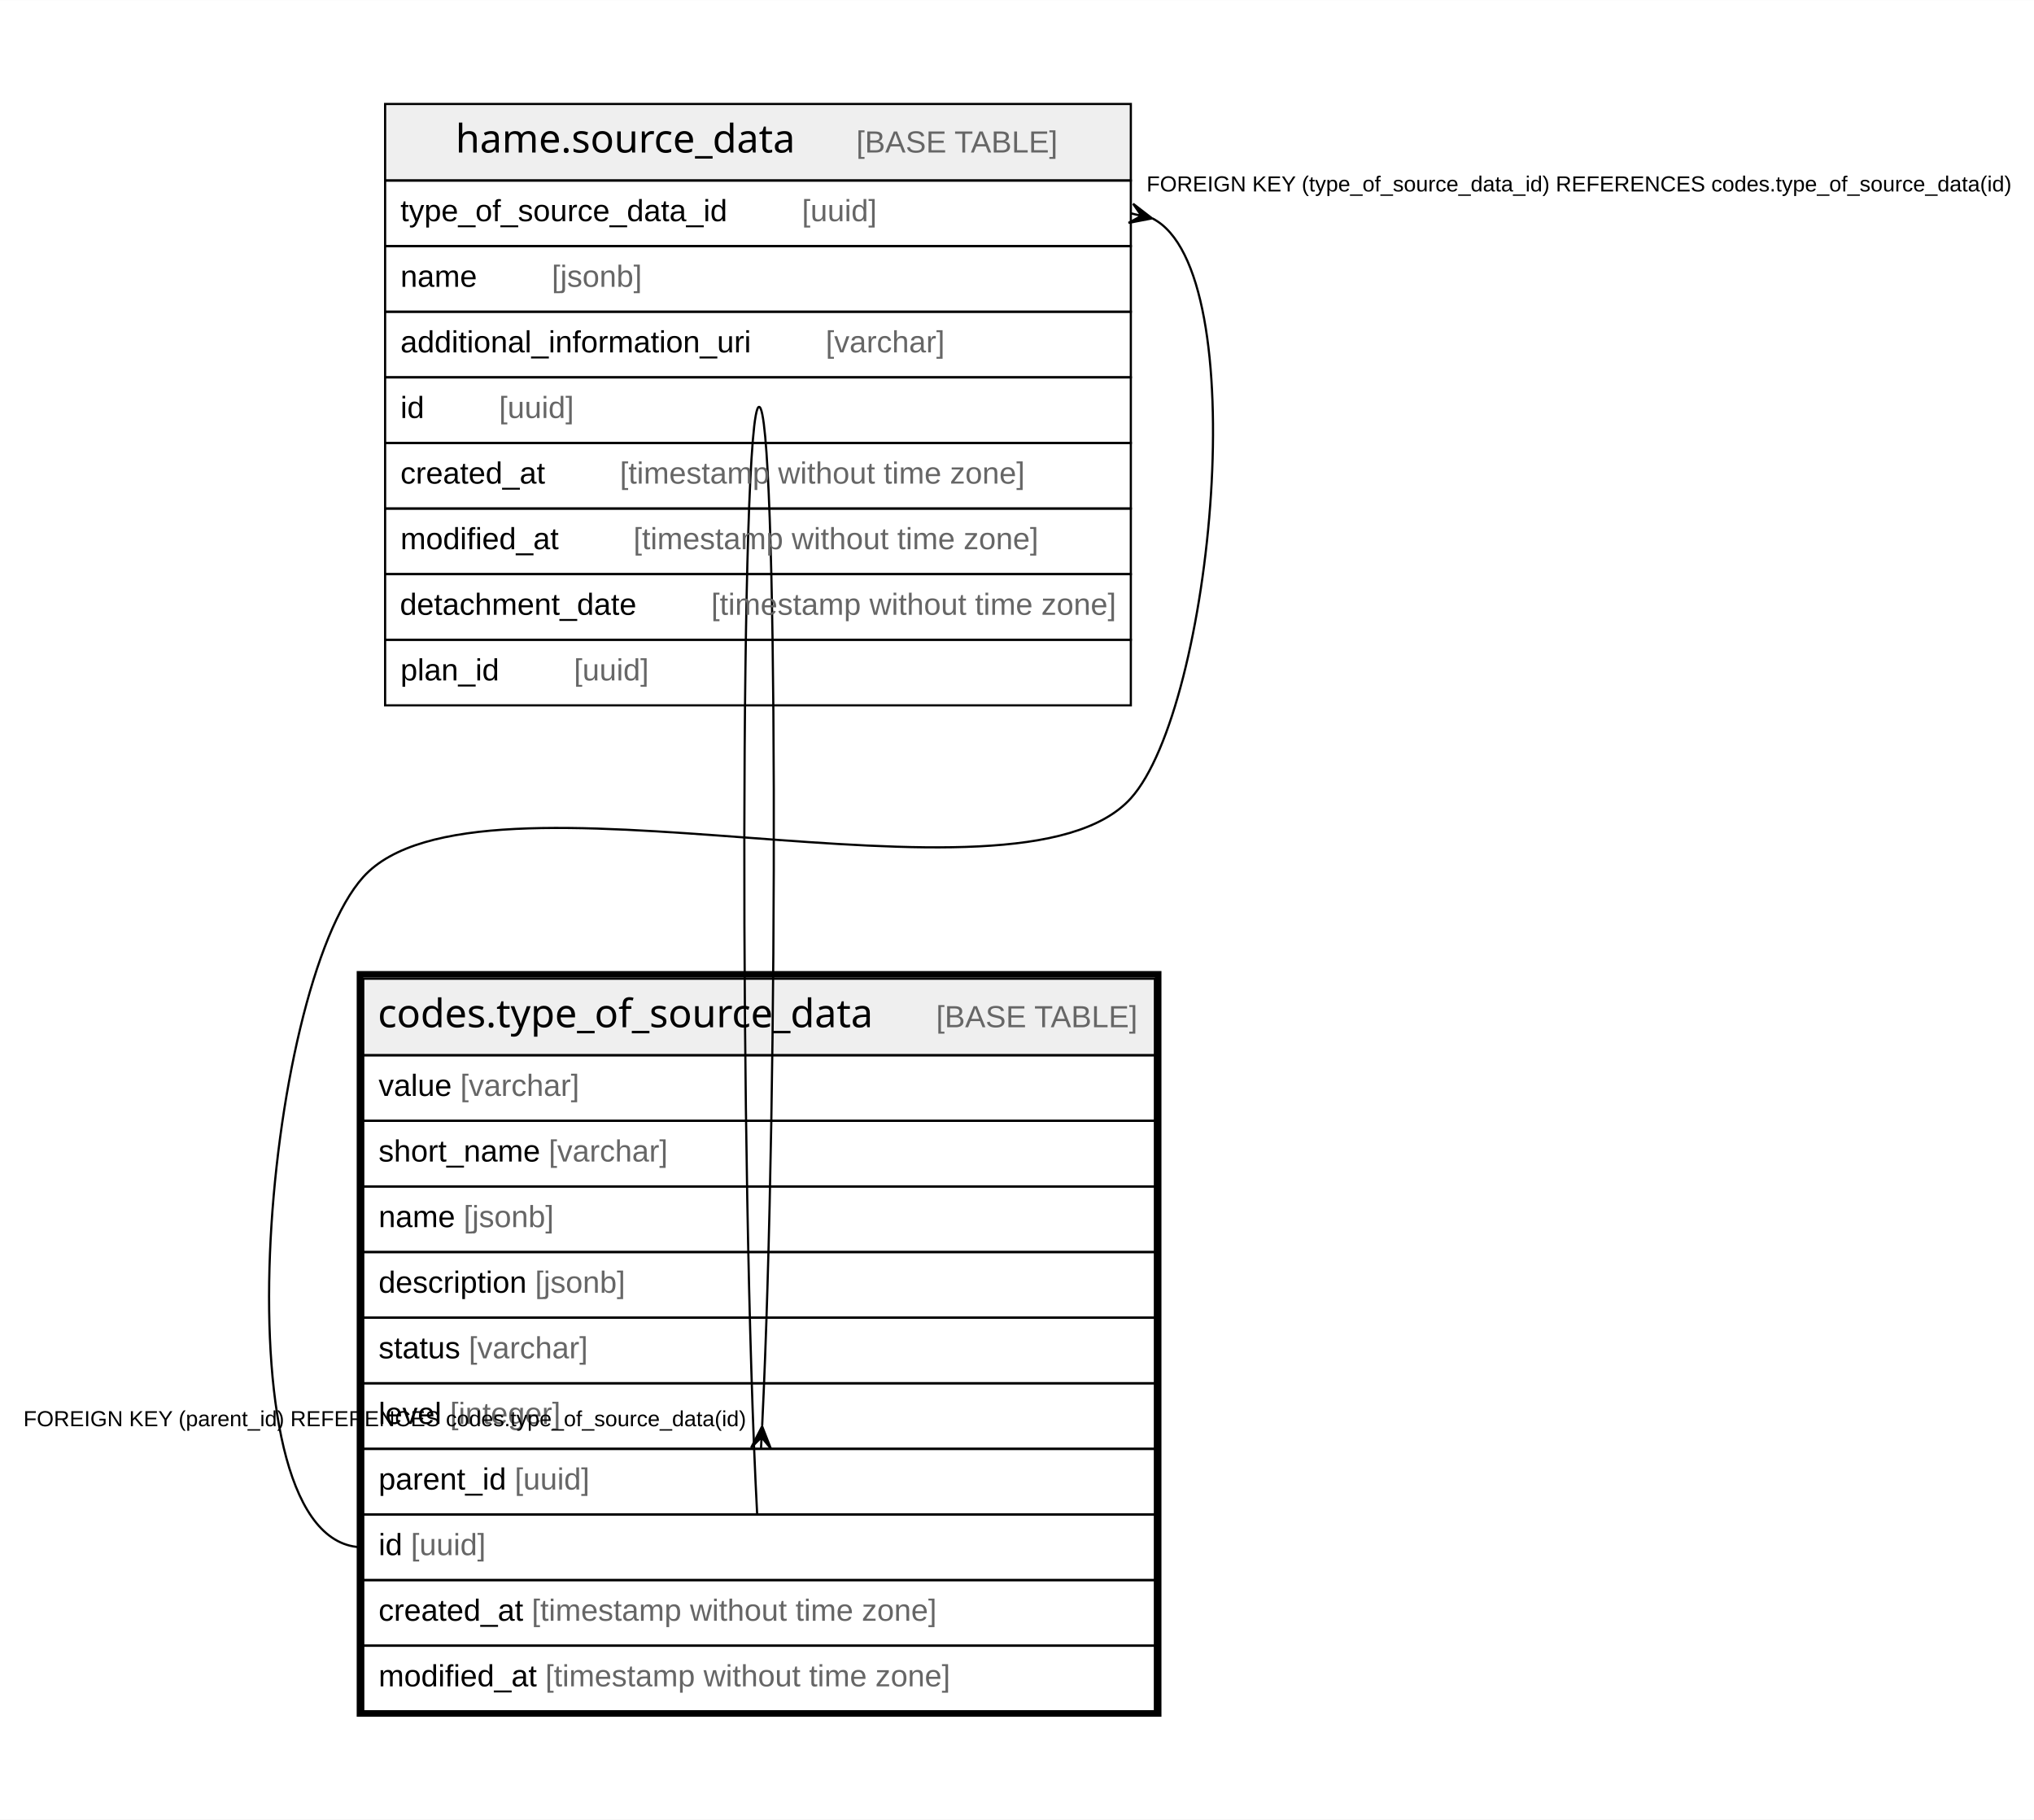
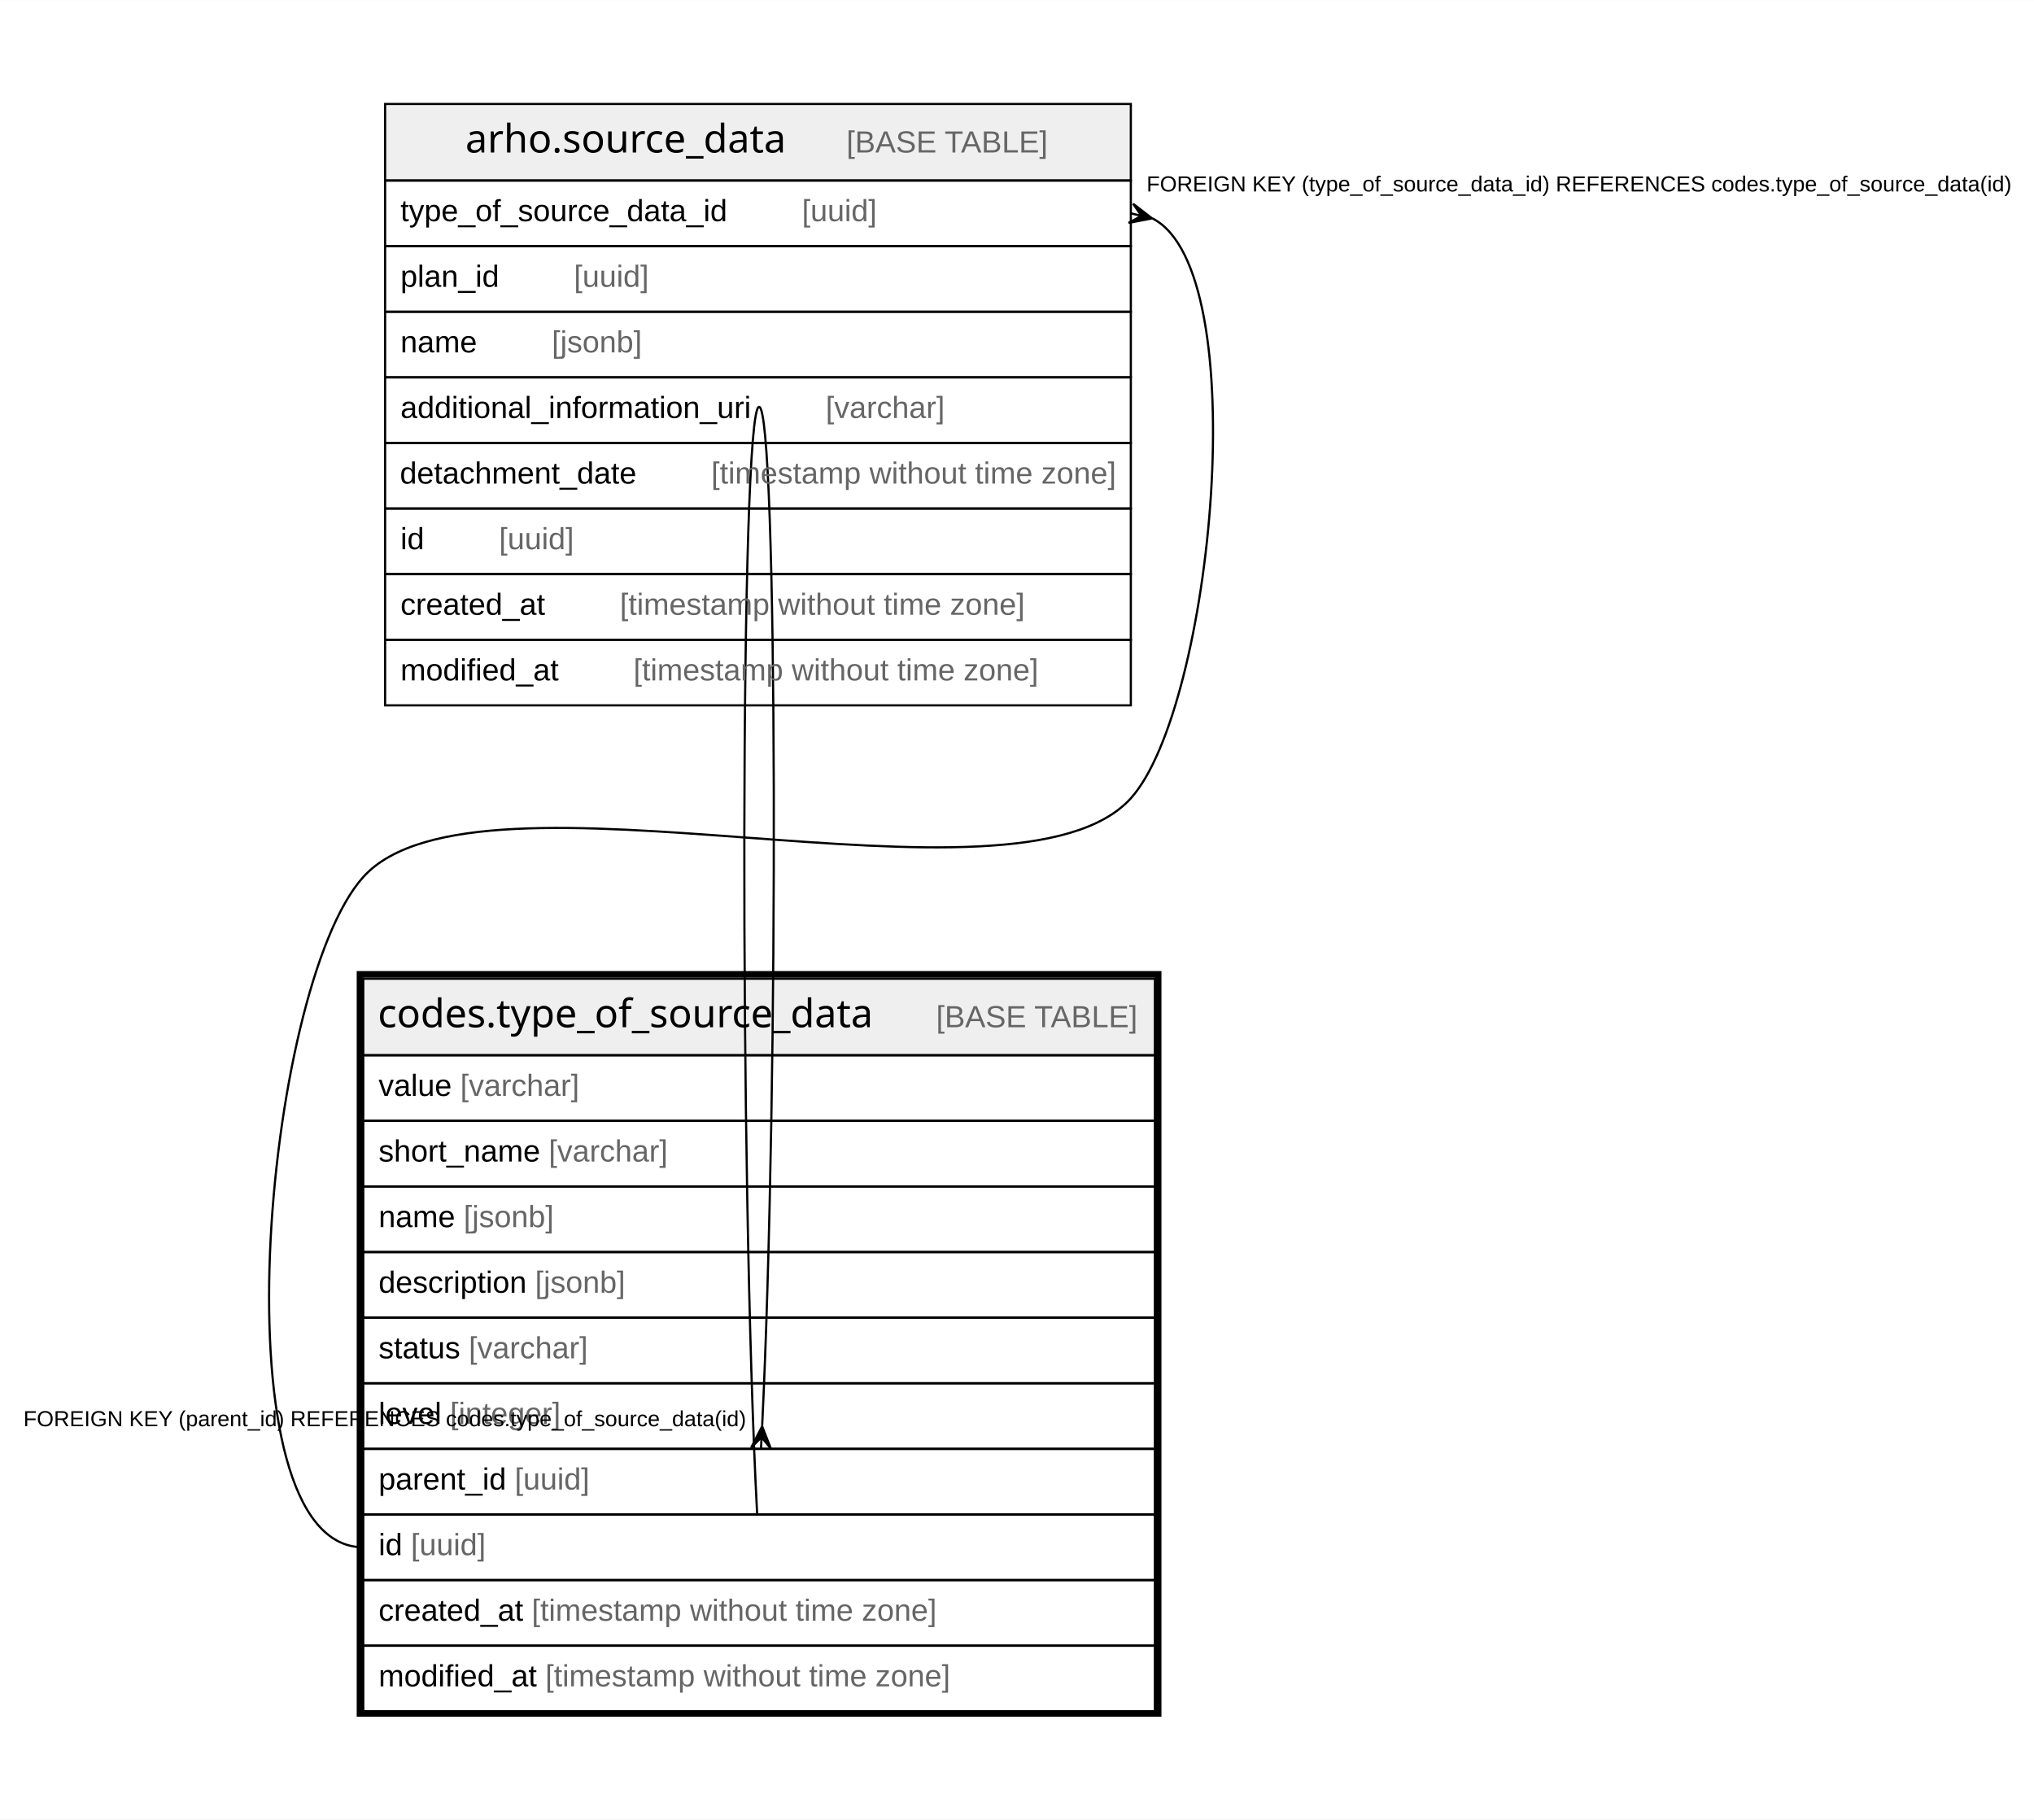
<svg xmlns="http://www.w3.org/2000/svg" width="930pt" height="832pt" viewBox="0.00 0.00 930.11 832.00">
  <g id="graph0" class="graph" transform="scale(1 1) rotate(0) translate(4 828)">
    <polygon fill="#ffffff" stroke="transparent" points="-4,4 -4,-828 926.109,-828 926.109,4 -4,4" />
    <g id="node1" class="node">
      <polygon fill="#efefef" stroke="transparent" points="162.109,-345.5 162.109,-380.5 524.109,-380.5 524.109,-345.5 162.109,-345.5" />
      <polygon fill="none" stroke="#000000" points="162.109,-345.5 162.109,-380.5 524.109,-380.5 524.109,-345.5 162.109,-345.5" />
      <text text-anchor="start" x="168.778" y="-358.3" font-family="Arial Bold" font-size="18.00" fill="#000000">codes.type_of_source_data</text>
      <text text-anchor="start" x="389.872" y="-358.3" font-family="Arial" font-size="14.00" fill="#000000">    </text>
      <text text-anchor="start" x="424.077" y="-358.3" font-family="Arial" font-size="14.00" fill="#666666">[BASE TABLE]</text>
      <polygon fill="none" stroke="#000000" points="162.109,-315.5 162.109,-345.5 524.109,-345.5 524.109,-315.5 162.109,-315.5" />
      <text text-anchor="start" x="169.109" y="-326.9" font-family="Arial" font-size="14.00" fill="#000000">value </text>
      <text text-anchor="start" x="206.454" y="-326.9" font-family="Arial" font-size="14.00" fill="#666666">[varchar]</text>
      <polygon fill="none" stroke="#000000" points="162.109,-285.5 162.109,-315.5 524.109,-315.5 524.109,-285.5 162.109,-285.5" />
      <text text-anchor="start" x="169.109" y="-296.9" font-family="Arial" font-size="14.00" fill="#000000">short_name </text>
      <text text-anchor="start" x="246.907" y="-296.9" font-family="Arial" font-size="14.00" fill="#666666">[varchar]</text>
      <polygon fill="none" stroke="#000000" points="162.109,-255.5 162.109,-285.5 524.109,-285.5 524.109,-255.5 162.109,-255.5" />
      <text text-anchor="start" x="169.109" y="-266.9" font-family="Arial" font-size="14.00" fill="#000000">name </text>
      <text text-anchor="start" x="208.008" y="-266.9" font-family="Arial" font-size="14.00" fill="#666666">[jsonb]</text>
      <polygon fill="none" stroke="#000000" points="162.109,-225.5 162.109,-255.5 524.109,-255.5 524.109,-225.5 162.109,-225.5" />
      <text text-anchor="start" x="169.109" y="-236.9" font-family="Arial" font-size="14.00" fill="#000000">description </text>
      <text text-anchor="start" x="240.677" y="-236.9" font-family="Arial" font-size="14.00" fill="#666666">[jsonb]</text>
      <polygon fill="none" stroke="#000000" points="162.109,-195.5 162.109,-225.5 524.109,-225.5 524.109,-195.5 162.109,-195.5" />
      <text text-anchor="start" x="169.109" y="-206.9" font-family="Arial" font-size="14.00" fill="#000000">status </text>
      <text text-anchor="start" x="210.346" y="-206.9" font-family="Arial" font-size="14.00" fill="#666666">[varchar]</text>
      <polygon fill="none" stroke="#000000" points="162.109,-165.5 162.109,-195.5 524.109,-195.5 524.109,-165.5 162.109,-165.5" />
      <text text-anchor="start" x="169.109" y="-176.9" font-family="Arial" font-size="14.00" fill="#000000">level </text>
      <text text-anchor="start" x="201.778" y="-176.9" font-family="Arial" font-size="14.00" fill="#666666">[integer]</text>
      <polygon fill="none" stroke="#000000" points="162.109,-135.5 162.109,-165.5 524.109,-165.5 524.109,-135.5 162.109,-135.5" />
      <text text-anchor="start" x="169.109" y="-146.9" font-family="Arial" font-size="14.00" fill="#000000">parent_id </text>
      <text text-anchor="start" x="231.353" y="-146.9" font-family="Arial" font-size="14.00" fill="#666666">[uuid]</text>
      <polygon fill="none" stroke="#000000" points="162.109,-105.5 162.109,-135.5 524.109,-135.5 524.109,-105.5 162.109,-105.5" />
      <text text-anchor="start" x="169.109" y="-116.9" font-family="Arial" font-size="14.00" fill="#000000">id </text>
      <text text-anchor="start" x="183.888" y="-116.9" font-family="Arial" font-size="14.00" fill="#666666">[uuid]</text>
      <polygon fill="none" stroke="#000000" points="162.109,-75.5 162.109,-105.5 524.109,-105.5 524.109,-75.5 162.109,-75.5" />
      <text text-anchor="start" x="169.109" y="-86.9" font-family="Arial" font-size="14.00" fill="#000000">created_at </text>
      <text text-anchor="start" x="239.137" y="-86.9" font-family="Arial" font-size="14.00" fill="#666666">[timestamp without time zone]</text>
      <polygon fill="none" stroke="#000000" points="162.109,-45.5 162.109,-75.5 524.109,-75.5 524.109,-45.5 162.109,-45.5" />
      <text text-anchor="start" x="169.109" y="-56.9" font-family="Arial" font-size="14.00" fill="#000000">modified_at </text>
      <text text-anchor="start" x="245.35" y="-56.9" font-family="Arial" font-size="14.00" fill="#666666">[timestamp without time zone]</text>
      <polygon fill="none" stroke="#000000" stroke-width="3" points="160.609,-44.5 160.609,-382.5 525.609,-382.5 525.609,-44.5 160.609,-44.5" />
    </g>
    <g id="edge1" class="edge">
      <path fill="none" stroke="#000000" d="M344.533,-176.273C352.081,-331.207 351.606,-642 343.109,-642 334.416,-642 334.119,-288.776 342.217,-135.948" />
      <polygon fill="#000000" stroke="#000000" points="344.511,-175.832 348.494,-165.615 344.255,-170.839 344,-165.845 344,-165.845 344,-165.845 344.255,-170.839 339.506,-166.075 344.511,-175.832 344.511,-175.832" />
      <text text-anchor="start" x="6.694" y="-175.845" font-family="Arial" font-size="10.00" fill="#000000">FOREIGN KEY (parent_id) REFERENCES codes.type_of_source_data(id)</text>
    </g>
    <g id="node2" class="node">
      <polygon fill="#efefef" stroke="transparent" points="172.109,-745.5 172.109,-780.5 513.109,-780.5 513.109,-745.5 172.109,-745.5" />
      <polygon fill="none" stroke="#000000" points="172.109,-745.5 172.109,-780.5 513.109,-780.5 513.109,-745.5 172.109,-745.5" />
-       <text text-anchor="start" x="204.299" y="-758.3" font-family="Arial Bold" font-size="18.00" fill="#000000">hame.source_data</text>
-       <text text-anchor="start" x="353.35" y="-758.3" font-family="Arial" font-size="14.00" fill="#000000">    </text>
-       <text text-anchor="start" x="387.555" y="-758.3" font-family="Arial" font-size="14.00" fill="#666666">[BASE TABLE]</text>
+       <text text-anchor="start" x="208.799" y="-758.3" font-family="Arial Bold" font-size="18.00" fill="#000000">arho.source_data</text>
+       <text text-anchor="start" x="348.85" y="-758.3" font-family="Arial" font-size="14.00" fill="#000000">    </text>
+       <text text-anchor="start" x="383.055" y="-758.3" font-family="Arial" font-size="14.00" fill="#666666">[BASE TABLE]</text>
      <polygon fill="none" stroke="#000000" points="172.109,-715.5 172.109,-745.5 513.109,-745.5 513.109,-715.5 172.109,-715.5" />
      <text text-anchor="start" x="179.109" y="-726.9" font-family="Arial" font-size="14.00" fill="#000000">type_of_source_data_id    </text>
      <text text-anchor="start" x="362.709" y="-726.9" font-family="Arial" font-size="14.00" fill="#666666">[uuid]</text>
      <polygon fill="none" stroke="#000000" points="172.109,-685.5 172.109,-715.5 513.109,-715.5 513.109,-685.5 172.109,-685.5" />
-       <text text-anchor="start" x="179.109" y="-696.9" font-family="Arial" font-size="14.00" fill="#000000">name    </text>
-       <text text-anchor="start" x="248.322" y="-696.9" font-family="Arial" font-size="14.00" fill="#666666">[jsonb]</text>
+       <text text-anchor="start" x="179.109" y="-696.9" font-family="Arial" font-size="14.00" fill="#000000">plan_id    </text>
+       <text text-anchor="start" x="258.44" y="-696.9" font-family="Arial" font-size="14.00" fill="#666666">[uuid]</text>
      <polygon fill="none" stroke="#000000" points="172.109,-655.5 172.109,-685.5 513.109,-685.5 513.109,-655.5 172.109,-655.5" />
-       <text text-anchor="start" x="179.109" y="-666.9" font-family="Arial" font-size="14.00" fill="#000000">additional_information_uri    </text>
-       <text text-anchor="start" x="373.563" y="-666.9" font-family="Arial" font-size="14.00" fill="#666666">[varchar]</text>
+       <text text-anchor="start" x="179.109" y="-666.9" font-family="Arial" font-size="14.00" fill="#000000">name    </text>
+       <text text-anchor="start" x="248.322" y="-666.9" font-family="Arial" font-size="14.00" fill="#666666">[jsonb]</text>
      <polygon fill="none" stroke="#000000" points="172.109,-625.5 172.109,-655.5 513.109,-655.5 513.109,-625.5 172.109,-625.5" />
-       <text text-anchor="start" x="179.109" y="-636.9" font-family="Arial" font-size="14.00" fill="#000000">id    </text>
-       <text text-anchor="start" x="224.203" y="-636.9" font-family="Arial" font-size="14.00" fill="#666666">[uuid]</text>
+       <text text-anchor="start" x="179.109" y="-636.9" font-family="Arial" font-size="14.00" fill="#000000">additional_information_uri    </text>
+       <text text-anchor="start" x="373.563" y="-636.9" font-family="Arial" font-size="14.00" fill="#666666">[varchar]</text>
      <polygon fill="none" stroke="#000000" points="172.109,-595.5 172.109,-625.5 513.109,-625.5 513.109,-595.5 172.109,-595.5" />
-       <text text-anchor="start" x="179.109" y="-606.9" font-family="Arial" font-size="14.00" fill="#000000">created_at    </text>
-       <text text-anchor="start" x="279.451" y="-606.9" font-family="Arial" font-size="14.00" fill="#666666">[timestamp without time zone]</text>
+       <text text-anchor="start" x="178.857" y="-606.9" font-family="Arial" font-size="14.00" fill="#000000">detachment_date    </text>
+       <text text-anchor="start" x="321.22" y="-606.9" font-family="Arial" font-size="14.00" fill="#666666">[timestamp without time zone]</text>
      <polygon fill="none" stroke="#000000" points="172.109,-565.5 172.109,-595.5 513.109,-595.5 513.109,-565.5 172.109,-565.5" />
-       <text text-anchor="start" x="179.109" y="-576.9" font-family="Arial" font-size="14.00" fill="#000000">modified_at    </text>
-       <text text-anchor="start" x="285.664" y="-576.9" font-family="Arial" font-size="14.00" fill="#666666">[timestamp without time zone]</text>
+       <text text-anchor="start" x="179.109" y="-576.9" font-family="Arial" font-size="14.00" fill="#000000">id    </text>
+       <text text-anchor="start" x="224.203" y="-576.9" font-family="Arial" font-size="14.00" fill="#666666">[uuid]</text>
      <polygon fill="none" stroke="#000000" points="172.109,-535.5 172.109,-565.5 513.109,-565.5 513.109,-535.5 172.109,-535.5" />
-       <text text-anchor="start" x="178.857" y="-546.9" font-family="Arial" font-size="14.00" fill="#000000">detachment_date    </text>
-       <text text-anchor="start" x="321.22" y="-546.9" font-family="Arial" font-size="14.00" fill="#666666">[timestamp without time zone]</text>
+       <text text-anchor="start" x="179.109" y="-546.9" font-family="Arial" font-size="14.00" fill="#000000">created_at    </text>
+       <text text-anchor="start" x="279.451" y="-546.9" font-family="Arial" font-size="14.00" fill="#666666">[timestamp without time zone]</text>
      <polygon fill="none" stroke="#000000" points="172.109,-505.5 172.109,-535.5 513.109,-535.5 513.109,-505.5 172.109,-505.5" />
-       <text text-anchor="start" x="179.109" y="-516.9" font-family="Arial" font-size="14.00" fill="#000000">plan_id    </text>
-       <text text-anchor="start" x="258.44" y="-516.9" font-family="Arial" font-size="14.00" fill="#666666">[uuid]</text>
+       <text text-anchor="start" x="179.109" y="-516.9" font-family="Arial" font-size="14.00" fill="#000000">modified_at    </text>
+       <text text-anchor="start" x="285.664" y="-516.9" font-family="Arial" font-size="14.00" fill="#666666">[timestamp without time zone]</text>
    </g>
    <g id="edge2" class="edge">
      <path fill="none" stroke="#000000" d="M523.05,-728.133C570.104,-704.108 550.529,-504.454 513.109,-463 460.57,-404.797 214.648,-485.203 162.109,-427 116.47,-376.441 93.998,-120.5 162.109,-120.5" />
      <polygon fill="#000000" stroke="#000000" points="522.837,-728.183 512.066,-726.122 517.973,-729.342 513.109,-730.5 513.109,-730.5 513.109,-730.5 517.973,-729.342 514.151,-734.878 522.837,-728.183 522.837,-728.183" />
      <text text-anchor="start" x="520.288" y="-740.5" font-family="Arial" font-size="10.00" fill="#000000">FOREIGN KEY (type_of_source_data_id) REFERENCES codes.type_of_source_data(id)</text>
    </g>
  </g>
</svg>
